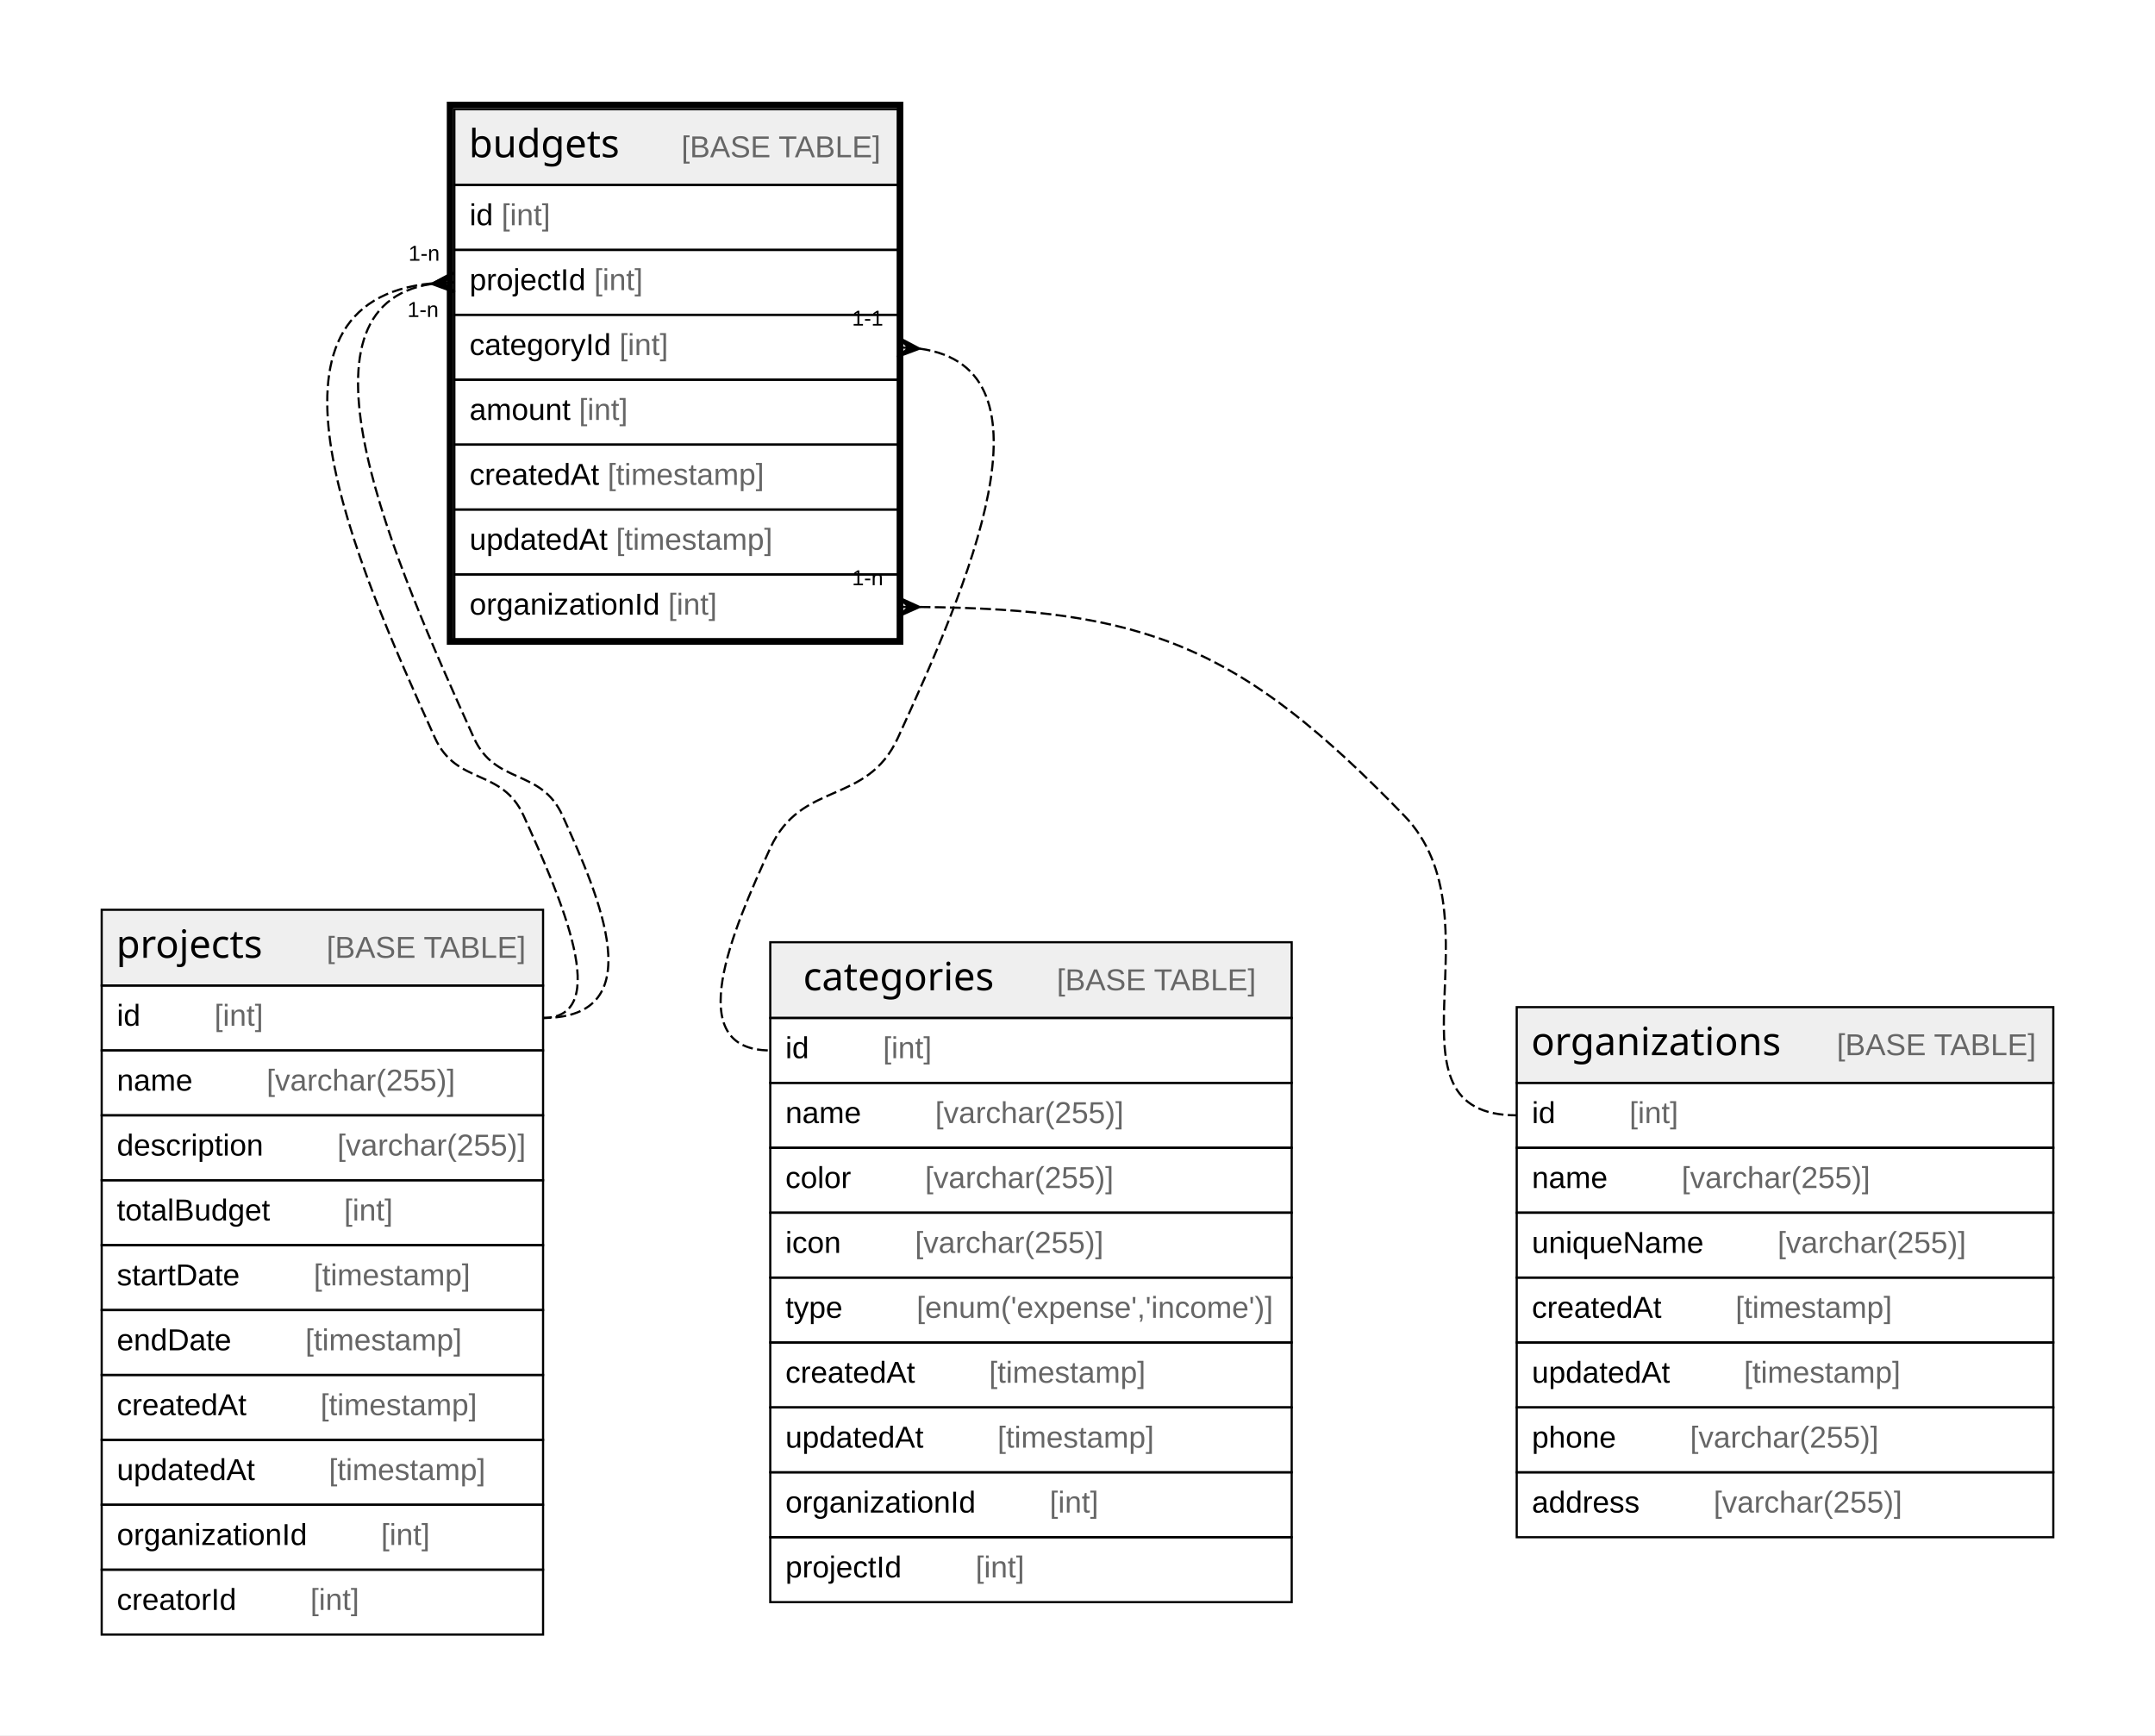
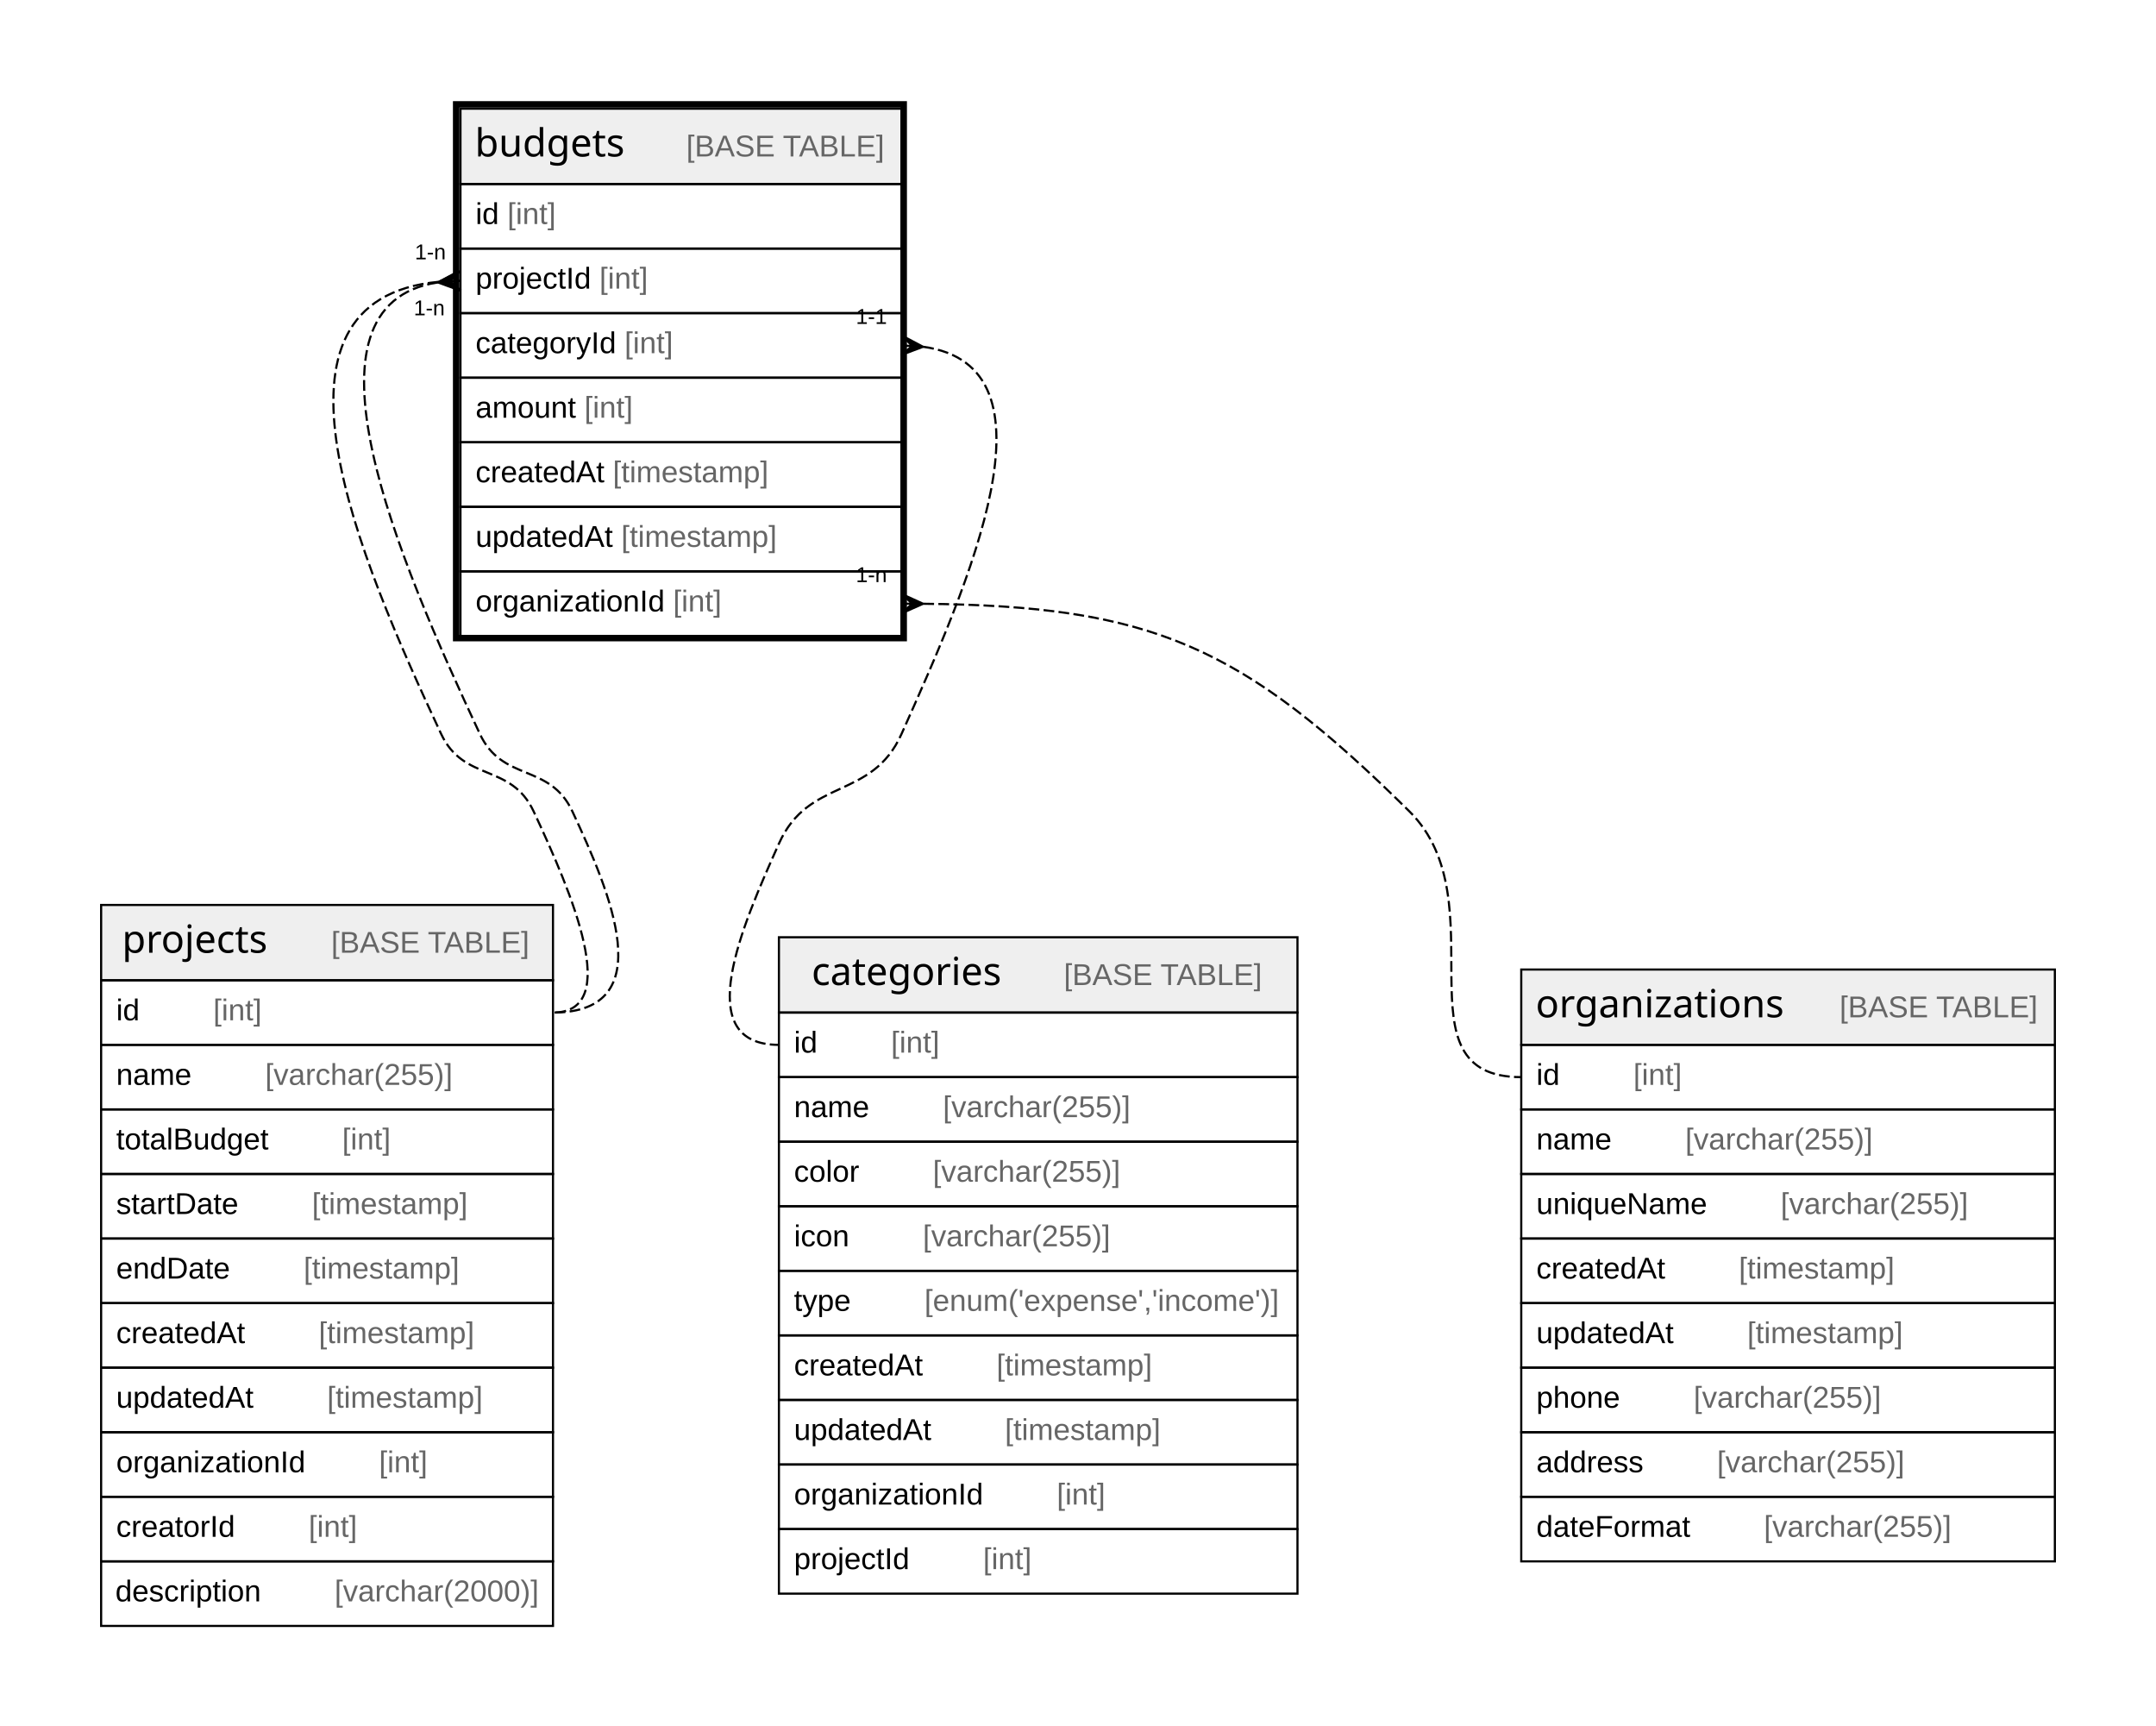
- <svg xmlns="http://www.w3.org/2000/svg" width="996pt" height="802pt" viewBox="0.00 0.00 996.00 802.00">
+ <svg xmlns="http://www.w3.org/2000/svg" width="1002pt" height="802pt" viewBox="0.00 0.00 1002.00 802.00">
  <g id="graph0" class="graph" transform="scale(1 1) rotate(0) translate(4 798)">
-     <polygon fill="#ffffff" stroke="transparent" points="-4,4 -4,-798 992,-798 992,4 -4,4" />
+     <polygon fill="#ffffff" stroke="transparent" points="-4,4 -4,-798 998,-798 998,4 -4,4" />
    <g id="node1" class="node">
-       <polygon fill="#efefef" stroke="transparent" points="206,-712.5 206,-747.5 411,-747.5 411,-712.5 206,-712.5" />
-       <polygon fill="none" stroke="#000000" points="206,-712.5 206,-747.5 411,-747.5 411,-712.5 206,-712.5" />
-       <text text-anchor="start" x="212.699" y="-725.3" font-family="Arial Bold" font-size="18.00" fill="#000000">budgets</text>
-       <text text-anchor="start" x="276.733" y="-725.3" font-family="Arial" font-size="14.00" fill="#000000">    </text>
-       <text text-anchor="start" x="310.937" y="-725.3" font-family="Arial" font-size="14.00" fill="#666666">[BASE TABLE]</text>
-       <polygon fill="none" stroke="#000000" points="206,-682.5 206,-712.5 411,-712.5 411,-682.5 206,-682.5" />
-       <text text-anchor="start" x="213" y="-693.9" font-family="Arial" font-size="14.00" fill="#000000">id </text>
-       <text text-anchor="start" x="227.78" y="-693.9" font-family="Arial" font-size="14.00" fill="#666666">[int]</text>
-       <polygon fill="none" stroke="#000000" points="206,-652.5 206,-682.5 411,-682.5 411,-652.5 206,-652.5" />
-       <text text-anchor="start" x="213" y="-663.9" font-family="Arial" font-size="14.00" fill="#000000">projectId </text>
-       <text text-anchor="start" x="270.569" y="-663.9" font-family="Arial" font-size="14.00" fill="#666666">[int]</text>
-       <polygon fill="none" stroke="#000000" points="206,-622.5 206,-652.5 411,-652.5 411,-622.5 206,-622.5" />
-       <text text-anchor="start" x="213" y="-633.9" font-family="Arial" font-size="14.00" fill="#000000">categoryId </text>
-       <text text-anchor="start" x="282.245" y="-633.9" font-family="Arial" font-size="14.00" fill="#666666">[int]</text>
-       <polygon fill="none" stroke="#000000" points="206,-592.5 206,-622.5 411,-622.5 411,-592.5 206,-592.5" />
-       <text text-anchor="start" x="213" y="-603.9" font-family="Arial" font-size="14.00" fill="#000000">amount </text>
-       <text text-anchor="start" x="263.572" y="-603.9" font-family="Arial" font-size="14.00" fill="#666666">[int]</text>
-       <polygon fill="none" stroke="#000000" points="206,-562.5 206,-592.5 411,-592.5 411,-562.5 206,-562.5" />
-       <text text-anchor="start" x="213" y="-573.9" font-family="Arial" font-size="14.00" fill="#000000">createdAt </text>
-       <text text-anchor="start" x="276.799" y="-573.9" font-family="Arial" font-size="14.00" fill="#666666">[timestamp]</text>
-       <polygon fill="none" stroke="#000000" points="206,-532.5 206,-562.5 411,-562.5 411,-532.5 206,-532.5" />
-       <text text-anchor="start" x="213" y="-543.9" font-family="Arial" font-size="14.00" fill="#000000">updatedAt </text>
-       <text text-anchor="start" x="280.704" y="-543.9" font-family="Arial" font-size="14.00" fill="#666666">[timestamp]</text>
-       <polygon fill="none" stroke="#000000" points="206,-502.5 206,-532.5 411,-532.5 411,-502.5 206,-502.5" />
-       <text text-anchor="start" x="213" y="-513.9" font-family="Arial" font-size="14.00" fill="#000000">organizationId </text>
-       <text text-anchor="start" x="304.806" y="-513.9" font-family="Arial" font-size="14.00" fill="#666666">[int]</text>
-       <polygon fill="none" stroke="#000000" stroke-width="3" points="204,-501.5 204,-749.5 412,-749.5 412,-501.5 204,-501.5" />
+       <polygon fill="#efefef" stroke="transparent" points="210,-712.5 210,-747.5 415,-747.5 415,-712.5 210,-712.5" />
+       <polygon fill="none" stroke="#000000" points="210,-712.5 210,-747.5 415,-747.5 415,-712.5 210,-712.5" />
+       <text text-anchor="start" x="216.699" y="-725.3" font-family="Arial Bold" font-size="18.00" fill="#000000">budgets</text>
+       <text text-anchor="start" x="280.733" y="-725.3" font-family="Arial" font-size="14.00" fill="#000000">    </text>
+       <text text-anchor="start" x="314.937" y="-725.3" font-family="Arial" font-size="14.00" fill="#666666">[BASE TABLE]</text>
+       <polygon fill="none" stroke="#000000" points="210,-682.5 210,-712.5 415,-712.5 415,-682.5 210,-682.5" />
+       <text text-anchor="start" x="217" y="-693.9" font-family="Arial" font-size="14.00" fill="#000000">id </text>
+       <text text-anchor="start" x="231.78" y="-693.9" font-family="Arial" font-size="14.00" fill="#666666">[int]</text>
+       <polygon fill="none" stroke="#000000" points="210,-652.5 210,-682.5 415,-682.5 415,-652.5 210,-652.5" />
+       <text text-anchor="start" x="217" y="-663.9" font-family="Arial" font-size="14.00" fill="#000000">projectId </text>
+       <text text-anchor="start" x="274.569" y="-663.9" font-family="Arial" font-size="14.00" fill="#666666">[int]</text>
+       <polygon fill="none" stroke="#000000" points="210,-622.5 210,-652.5 415,-652.5 415,-622.5 210,-622.5" />
+       <text text-anchor="start" x="217" y="-633.9" font-family="Arial" font-size="14.00" fill="#000000">categoryId </text>
+       <text text-anchor="start" x="286.245" y="-633.9" font-family="Arial" font-size="14.00" fill="#666666">[int]</text>
+       <polygon fill="none" stroke="#000000" points="210,-592.5 210,-622.5 415,-622.5 415,-592.5 210,-592.5" />
+       <text text-anchor="start" x="217" y="-603.9" font-family="Arial" font-size="14.00" fill="#000000">amount </text>
+       <text text-anchor="start" x="267.572" y="-603.9" font-family="Arial" font-size="14.00" fill="#666666">[int]</text>
+       <polygon fill="none" stroke="#000000" points="210,-562.5 210,-592.5 415,-592.5 415,-562.5 210,-562.5" />
+       <text text-anchor="start" x="217" y="-573.9" font-family="Arial" font-size="14.00" fill="#000000">createdAt </text>
+       <text text-anchor="start" x="280.799" y="-573.9" font-family="Arial" font-size="14.00" fill="#666666">[timestamp]</text>
+       <polygon fill="none" stroke="#000000" points="210,-532.5 210,-562.5 415,-562.5 415,-532.5 210,-532.5" />
+       <text text-anchor="start" x="217" y="-543.9" font-family="Arial" font-size="14.00" fill="#000000">updatedAt </text>
+       <text text-anchor="start" x="284.704" y="-543.9" font-family="Arial" font-size="14.00" fill="#666666">[timestamp]</text>
+       <polygon fill="none" stroke="#000000" points="210,-502.5 210,-532.5 415,-532.5 415,-502.5 210,-502.5" />
+       <text text-anchor="start" x="217" y="-513.9" font-family="Arial" font-size="14.00" fill="#000000">organizationId </text>
+       <text text-anchor="start" x="308.806" y="-513.9" font-family="Arial" font-size="14.00" fill="#666666">[int]</text>
+       <polygon fill="none" stroke="#000000" stroke-width="3" points="208,-501.5 208,-749.5 416,-749.5 416,-501.5 208,-501.5" />
    </g>
    <g id="node2" class="node">
-       <polygon fill="#efefef" stroke="transparent" points="43,-342.5 43,-377.5 247,-377.5 247,-342.5 43,-342.5" />
-       <polygon fill="none" stroke="#000000" points="43,-342.5 43,-377.5 247,-377.5 247,-342.5 43,-342.5" />
-       <text text-anchor="start" x="49.712" y="-355.3" font-family="Arial Bold" font-size="18.00" fill="#000000">projects</text>
-       <text text-anchor="start" x="112.72" y="-355.3" font-family="Arial" font-size="14.00" fill="#000000">    </text>
-       <text text-anchor="start" x="146.924" y="-355.3" font-family="Arial" font-size="14.00" fill="#666666">[BASE TABLE]</text>
-       <polygon fill="none" stroke="#000000" points="43,-312.5 43,-342.5 247,-342.5 247,-312.5 43,-312.5" />
+       <polygon fill="#efefef" stroke="transparent" points="43,-342.5 43,-377.5 253,-377.5 253,-342.5 43,-342.5" />
+       <polygon fill="none" stroke="#000000" points="43,-342.5 43,-377.5 253,-377.5 253,-342.5 43,-342.5" />
+       <text text-anchor="start" x="52.712" y="-355.3" font-family="Arial Bold" font-size="18.00" fill="#000000">projects</text>
+       <text text-anchor="start" x="115.72" y="-355.3" font-family="Arial" font-size="14.00" fill="#000000">    </text>
+       <text text-anchor="start" x="149.924" y="-355.3" font-family="Arial" font-size="14.00" fill="#666666">[BASE TABLE]</text>
+       <polygon fill="none" stroke="#000000" points="43,-312.5 43,-342.5 253,-342.5 253,-312.5 43,-312.5" />
      <text text-anchor="start" x="50" y="-323.9" font-family="Arial" font-size="14.00" fill="#000000">id    </text>
      <text text-anchor="start" x="95.094" y="-323.9" font-family="Arial" font-size="14.00" fill="#666666">[int]</text>
-       <polygon fill="none" stroke="#000000" points="43,-282.5 43,-312.5 247,-312.5 247,-282.5 43,-282.5" />
+       <polygon fill="none" stroke="#000000" points="43,-282.5 43,-312.5 253,-312.5 253,-282.5 43,-282.5" />
      <text text-anchor="start" x="50" y="-293.9" font-family="Arial" font-size="14.00" fill="#000000">name    </text>
      <text text-anchor="start" x="119.213" y="-293.9" font-family="Arial" font-size="14.00" fill="#666666">[varchar(255)]</text>
-       <polygon fill="none" stroke="#000000" points="43,-252.5 43,-282.5 247,-282.5 247,-252.5 43,-252.5" />
-       <text text-anchor="start" x="50" y="-263.9" font-family="Arial" font-size="14.00" fill="#000000">description    </text>
-       <text text-anchor="start" x="151.882" y="-263.9" font-family="Arial" font-size="14.00" fill="#666666">[varchar(255)]</text>
-       <polygon fill="none" stroke="#000000" points="43,-222.5 43,-252.5 247,-252.5 247,-222.5 43,-222.5" />
-       <text text-anchor="start" x="50" y="-233.9" font-family="Arial" font-size="14.00" fill="#000000">totalBudget    </text>
-       <text text-anchor="start" x="155.015" y="-233.9" font-family="Arial" font-size="14.00" fill="#666666">[int]</text>
-       <polygon fill="none" stroke="#000000" points="43,-192.5 43,-222.5 247,-222.5 247,-192.5 43,-192.5" />
-       <text text-anchor="start" x="50" y="-203.9" font-family="Arial" font-size="14.00" fill="#000000">startDate    </text>
-       <text text-anchor="start" x="140.992" y="-203.9" font-family="Arial" font-size="14.00" fill="#666666">[timestamp]</text>
-       <polygon fill="none" stroke="#000000" points="43,-162.5 43,-192.5 247,-192.5 247,-162.5 43,-162.5" />
-       <text text-anchor="start" x="50" y="-173.9" font-family="Arial" font-size="14.00" fill="#000000">endDate    </text>
-       <text text-anchor="start" x="137.115" y="-173.9" font-family="Arial" font-size="14.00" fill="#666666">[timestamp]</text>
-       <polygon fill="none" stroke="#000000" points="43,-132.5 43,-162.5 247,-162.5 247,-132.5 43,-132.5" />
-       <text text-anchor="start" x="50" y="-143.9" font-family="Arial" font-size="14.00" fill="#000000">createdAt    </text>
-       <text text-anchor="start" x="144.114" y="-143.9" font-family="Arial" font-size="14.00" fill="#666666">[timestamp]</text>
-       <polygon fill="none" stroke="#000000" points="43,-102.5 43,-132.5 247,-132.5 247,-102.5 43,-102.5" />
-       <text text-anchor="start" x="50" y="-113.9" font-family="Arial" font-size="14.00" fill="#000000">updatedAt    </text>
-       <text text-anchor="start" x="148.018" y="-113.9" font-family="Arial" font-size="14.00" fill="#666666">[timestamp]</text>
-       <polygon fill="none" stroke="#000000" points="43,-72.5 43,-102.5 247,-102.5 247,-72.5 43,-72.5" />
-       <text text-anchor="start" x="50" y="-83.9" font-family="Arial" font-size="14.00" fill="#000000">organizationId    </text>
-       <text text-anchor="start" x="172.121" y="-83.9" font-family="Arial" font-size="14.00" fill="#666666">[int]</text>
-       <polygon fill="none" stroke="#000000" points="43,-42.5 43,-72.5 247,-72.5 247,-42.5 43,-42.5" />
-       <text text-anchor="start" x="50" y="-53.9" font-family="Arial" font-size="14.00" fill="#000000">creatorId    </text>
-       <text text-anchor="start" x="139.438" y="-53.9" font-family="Arial" font-size="14.00" fill="#666666">[int]</text>
+       <polygon fill="none" stroke="#000000" points="43,-252.5 43,-282.5 253,-282.5 253,-252.5 43,-252.5" />
+       <text text-anchor="start" x="50" y="-263.9" font-family="Arial" font-size="14.00" fill="#000000">totalBudget    </text>
+       <text text-anchor="start" x="155.015" y="-263.9" font-family="Arial" font-size="14.00" fill="#666666">[int]</text>
+       <polygon fill="none" stroke="#000000" points="43,-222.5 43,-252.5 253,-252.5 253,-222.5 43,-222.5" />
+       <text text-anchor="start" x="50" y="-233.9" font-family="Arial" font-size="14.00" fill="#000000">startDate    </text>
+       <text text-anchor="start" x="140.992" y="-233.9" font-family="Arial" font-size="14.00" fill="#666666">[timestamp]</text>
+       <polygon fill="none" stroke="#000000" points="43,-192.5 43,-222.5 253,-222.5 253,-192.5 43,-192.5" />
+       <text text-anchor="start" x="50" y="-203.9" font-family="Arial" font-size="14.00" fill="#000000">endDate    </text>
+       <text text-anchor="start" x="137.115" y="-203.9" font-family="Arial" font-size="14.00" fill="#666666">[timestamp]</text>
+       <polygon fill="none" stroke="#000000" points="43,-162.5 43,-192.5 253,-192.5 253,-162.5 43,-162.5" />
+       <text text-anchor="start" x="50" y="-173.9" font-family="Arial" font-size="14.00" fill="#000000">createdAt    </text>
+       <text text-anchor="start" x="144.114" y="-173.9" font-family="Arial" font-size="14.00" fill="#666666">[timestamp]</text>
+       <polygon fill="none" stroke="#000000" points="43,-132.5 43,-162.5 253,-162.5 253,-132.5 43,-132.5" />
+       <text text-anchor="start" x="50" y="-143.9" font-family="Arial" font-size="14.00" fill="#000000">updatedAt    </text>
+       <text text-anchor="start" x="148.018" y="-143.9" font-family="Arial" font-size="14.00" fill="#666666">[timestamp]</text>
+       <polygon fill="none" stroke="#000000" points="43,-102.5 43,-132.5 253,-132.5 253,-102.5 43,-102.5" />
+       <text text-anchor="start" x="50" y="-113.9" font-family="Arial" font-size="14.00" fill="#000000">organizationId    </text>
+       <text text-anchor="start" x="172.121" y="-113.9" font-family="Arial" font-size="14.00" fill="#666666">[int]</text>
+       <polygon fill="none" stroke="#000000" points="43,-72.5 43,-102.5 253,-102.5 253,-72.5 43,-72.5" />
+       <text text-anchor="start" x="50" y="-83.9" font-family="Arial" font-size="14.00" fill="#000000">creatorId    </text>
+       <text text-anchor="start" x="139.438" y="-83.9" font-family="Arial" font-size="14.00" fill="#666666">[int]</text>
+       <polygon fill="none" stroke="#000000" points="43,-42.5 43,-72.5 253,-72.5 253,-42.5 43,-42.5" />
+       <text text-anchor="start" x="49.608" y="-53.9" font-family="Arial" font-size="14.00" fill="#000000">description    </text>
+       <text text-anchor="start" x="151.49" y="-53.9" font-family="Arial" font-size="14.00" fill="#666666">[varchar(2000)]</text>
    </g>
    <g id="edge1" class="edge">
-       <path fill="none" stroke="#000000" stroke-dasharray="5,2" d="M195.76,-667.043C107.289,-658.741 159.771,-539.232 197,-457 207.001,-434.909 227.999,-443.091 238,-421 255.139,-383.143 279.556,-327.5 247,-327.5" />
-       <polygon fill="#000000" stroke="#000000" points="196.01,-667.054 205.799,-671.995 201.005,-667.277 206,-667.5 206,-667.5 206,-667.5 201.005,-667.277 206.201,-663.005 196.01,-667.054 196.01,-667.054" />
-       <text text-anchor="start" x="184.776" y="-677.5" font-family="Arial" font-size="10.00" fill="#000000">1-n</text>
+       <path fill="none" stroke="#000000" stroke-dasharray="5,2" d="M199.756,-667.041C111.221,-658.71 162.806,-538.788 201,-457 211.546,-434.416 233.454,-443.584 244,-421 261.583,-383.348 285.556,-327.5 253,-327.5" />
+       <polygon fill="#000000" stroke="#000000" points="200.01,-667.052 209.798,-671.995 205.005,-667.276 210,-667.5 210,-667.5 210,-667.5 205.005,-667.276 210.202,-663.005 200.01,-667.052 200.01,-667.052" />
+       <text text-anchor="start" x="188.776" y="-677.5" font-family="Arial" font-size="10.00" fill="#000000">1-n</text>
    </g>
    <g id="edge2" class="edge">
-       <path fill="none" stroke="#000000" stroke-dasharray="5,2" d="M195.454,-666.759C126.341,-656.347 178.145,-538.407 215,-457 225.001,-434.909 245.999,-443.091 256,-421 273.105,-383.217 297.46,-327.717 247.295,-327.501" />
-       <polygon fill="#000000" stroke="#000000" points="195.533,-666.765 205.176,-671.986 200.52,-667.132 205.506,-667.499 205.506,-667.499 205.506,-667.499 200.52,-667.132 205.836,-663.011 195.533,-666.765 195.533,-666.765" />
-       <text text-anchor="start" x="184.283" y="-651.499" font-family="Arial" font-size="10.00" fill="#000000">1-n</text>
+       <path fill="none" stroke="#000000" stroke-dasharray="5,2" d="M199.448,-666.757C130.255,-656.307 181.19,-537.967 219,-457 229.546,-434.416 251.454,-443.584 262,-421 279.549,-383.421 303.462,-327.718 253.295,-327.501" />
+       <polygon fill="#000000" stroke="#000000" points="199.533,-666.763 209.175,-671.986 204.52,-667.131 209.506,-667.499 209.506,-667.499 209.506,-667.499 204.52,-667.131 209.837,-663.011 199.533,-666.763 199.533,-666.763" />
+       <text text-anchor="start" x="188.283" y="-651.499" font-family="Arial" font-size="10.00" fill="#000000">1-n</text>
    </g>
    <g id="node3" class="node">
-       <polygon fill="#efefef" stroke="transparent" points="352,-327.5 352,-362.5 593,-362.5 593,-327.5 352,-327.5" />
-       <polygon fill="none" stroke="#000000" points="352,-327.5 352,-362.5 593,-362.5 593,-327.5 352,-327.5" />
-       <text text-anchor="start" x="367.206" y="-340.3" font-family="Arial Bold" font-size="18.00" fill="#000000">categories</text>
-       <text text-anchor="start" x="450.226" y="-340.3" font-family="Arial" font-size="14.00" fill="#000000">    </text>
-       <text text-anchor="start" x="484.431" y="-340.3" font-family="Arial" font-size="14.00" fill="#666666">[BASE TABLE]</text>
-       <polygon fill="none" stroke="#000000" points="352,-297.5 352,-327.5 593,-327.5 593,-297.5 352,-297.5" />
-       <text text-anchor="start" x="359" y="-308.9" font-family="Arial" font-size="14.00" fill="#000000">id    </text>
-       <text text-anchor="start" x="404.094" y="-308.9" font-family="Arial" font-size="14.00" fill="#666666">[int]</text>
-       <polygon fill="none" stroke="#000000" points="352,-267.5 352,-297.5 593,-297.5 593,-267.5 352,-267.5" />
-       <text text-anchor="start" x="359" y="-278.9" font-family="Arial" font-size="14.00" fill="#000000">name    </text>
-       <text text-anchor="start" x="428.213" y="-278.9" font-family="Arial" font-size="14.00" fill="#666666">[varchar(255)]</text>
-       <polygon fill="none" stroke="#000000" points="352,-237.5 352,-267.5 593,-267.5 593,-237.5 352,-237.5" />
-       <text text-anchor="start" x="359" y="-248.9" font-family="Arial" font-size="14.00" fill="#000000">color    </text>
-       <text text-anchor="start" x="423.537" y="-248.9" font-family="Arial" font-size="14.00" fill="#666666">[varchar(255)]</text>
-       <polygon fill="none" stroke="#000000" points="352,-207.5 352,-237.5 593,-237.5 593,-207.5 352,-207.5" />
-       <text text-anchor="start" x="359" y="-218.9" font-family="Arial" font-size="14.00" fill="#000000">icon    </text>
-       <text text-anchor="start" x="418.877" y="-218.9" font-family="Arial" font-size="14.00" fill="#666666">[varchar(255)]</text>
-       <polygon fill="none" stroke="#000000" points="352,-177.5 352,-207.5 593,-207.5 593,-177.5 352,-177.5" />
-       <text text-anchor="start" x="358.97" y="-188.9" font-family="Arial" font-size="14.00" fill="#000000">type    </text>
-       <text text-anchor="start" x="419.63" y="-188.9" font-family="Arial" font-size="14.00" fill="#666666">[enum('expense','income')]</text>
-       <polygon fill="none" stroke="#000000" points="352,-147.5 352,-177.5 593,-177.5 593,-147.5 352,-147.5" />
-       <text text-anchor="start" x="359" y="-158.9" font-family="Arial" font-size="14.00" fill="#000000">createdAt    </text>
-       <text text-anchor="start" x="453.114" y="-158.9" font-family="Arial" font-size="14.00" fill="#666666">[timestamp]</text>
-       <polygon fill="none" stroke="#000000" points="352,-117.5 352,-147.5 593,-147.5 593,-117.5 352,-117.5" />
-       <text text-anchor="start" x="359" y="-128.9" font-family="Arial" font-size="14.00" fill="#000000">updatedAt    </text>
-       <text text-anchor="start" x="457.018" y="-128.9" font-family="Arial" font-size="14.00" fill="#666666">[timestamp]</text>
-       <polygon fill="none" stroke="#000000" points="352,-87.5 352,-117.5 593,-117.5 593,-87.5 352,-87.5" />
-       <text text-anchor="start" x="359" y="-98.9" font-family="Arial" font-size="14.00" fill="#000000">organizationId    </text>
-       <text text-anchor="start" x="481.121" y="-98.9" font-family="Arial" font-size="14.00" fill="#666666">[int]</text>
-       <polygon fill="none" stroke="#000000" points="352,-57.5 352,-87.5 593,-87.5 593,-57.5 352,-57.5" />
-       <text text-anchor="start" x="359" y="-68.9" font-family="Arial" font-size="14.00" fill="#000000">projectId    </text>
-       <text text-anchor="start" x="446.884" y="-68.9" font-family="Arial" font-size="14.00" fill="#666666">[int]</text>
+       <polygon fill="#efefef" stroke="transparent" points="358,-327.5 358,-362.5 599,-362.5 599,-327.5 358,-327.5" />
+       <polygon fill="none" stroke="#000000" points="358,-327.5 358,-362.5 599,-362.5 599,-327.5 358,-327.5" />
+       <text text-anchor="start" x="373.206" y="-340.3" font-family="Arial Bold" font-size="18.00" fill="#000000">categories</text>
+       <text text-anchor="start" x="456.226" y="-340.3" font-family="Arial" font-size="14.00" fill="#000000">    </text>
+       <text text-anchor="start" x="490.431" y="-340.3" font-family="Arial" font-size="14.00" fill="#666666">[BASE TABLE]</text>
+       <polygon fill="none" stroke="#000000" points="358,-297.5 358,-327.5 599,-327.5 599,-297.5 358,-297.5" />
+       <text text-anchor="start" x="365" y="-308.9" font-family="Arial" font-size="14.00" fill="#000000">id    </text>
+       <text text-anchor="start" x="410.094" y="-308.9" font-family="Arial" font-size="14.00" fill="#666666">[int]</text>
+       <polygon fill="none" stroke="#000000" points="358,-267.5 358,-297.5 599,-297.5 599,-267.5 358,-267.5" />
+       <text text-anchor="start" x="365" y="-278.9" font-family="Arial" font-size="14.00" fill="#000000">name    </text>
+       <text text-anchor="start" x="434.213" y="-278.9" font-family="Arial" font-size="14.00" fill="#666666">[varchar(255)]</text>
+       <polygon fill="none" stroke="#000000" points="358,-237.5 358,-267.5 599,-267.5 599,-237.5 358,-237.5" />
+       <text text-anchor="start" x="365" y="-248.9" font-family="Arial" font-size="14.00" fill="#000000">color    </text>
+       <text text-anchor="start" x="429.537" y="-248.9" font-family="Arial" font-size="14.00" fill="#666666">[varchar(255)]</text>
+       <polygon fill="none" stroke="#000000" points="358,-207.5 358,-237.5 599,-237.5 599,-207.5 358,-207.5" />
+       <text text-anchor="start" x="365" y="-218.9" font-family="Arial" font-size="14.00" fill="#000000">icon    </text>
+       <text text-anchor="start" x="424.877" y="-218.9" font-family="Arial" font-size="14.00" fill="#666666">[varchar(255)]</text>
+       <polygon fill="none" stroke="#000000" points="358,-177.5 358,-207.5 599,-207.5 599,-177.5 358,-177.5" />
+       <text text-anchor="start" x="364.97" y="-188.9" font-family="Arial" font-size="14.00" fill="#000000">type    </text>
+       <text text-anchor="start" x="425.63" y="-188.9" font-family="Arial" font-size="14.00" fill="#666666">[enum('expense','income')]</text>
+       <polygon fill="none" stroke="#000000" points="358,-147.5 358,-177.5 599,-177.5 599,-147.5 358,-147.5" />
+       <text text-anchor="start" x="365" y="-158.9" font-family="Arial" font-size="14.00" fill="#000000">createdAt    </text>
+       <text text-anchor="start" x="459.114" y="-158.9" font-family="Arial" font-size="14.00" fill="#666666">[timestamp]</text>
+       <polygon fill="none" stroke="#000000" points="358,-117.5 358,-147.5 599,-147.5 599,-117.5 358,-117.5" />
+       <text text-anchor="start" x="365" y="-128.9" font-family="Arial" font-size="14.00" fill="#000000">updatedAt    </text>
+       <text text-anchor="start" x="463.018" y="-128.9" font-family="Arial" font-size="14.00" fill="#666666">[timestamp]</text>
+       <polygon fill="none" stroke="#000000" points="358,-87.5 358,-117.5 599,-117.5 599,-87.5 358,-87.5" />
+       <text text-anchor="start" x="365" y="-98.9" font-family="Arial" font-size="14.00" fill="#000000">organizationId    </text>
+       <text text-anchor="start" x="487.121" y="-98.9" font-family="Arial" font-size="14.00" fill="#666666">[int]</text>
+       <polygon fill="none" stroke="#000000" points="358,-57.5 358,-87.5 599,-87.5 599,-57.5 358,-57.5" />
+       <text text-anchor="start" x="365" y="-68.9" font-family="Arial" font-size="14.00" fill="#000000">projectId    </text>
+       <text text-anchor="start" x="452.884" y="-68.9" font-family="Arial" font-size="14.00" fill="#666666">[int]</text>
    </g>
    <g id="edge3" class="edge">
-       <path fill="none" stroke="#000000" stroke-dasharray="5,2" d="M421.055,-636.862C487.04,-627.907 442.87,-526.676 411,-457 396.582,-425.48 366.418,-437.52 352,-406 334.714,-368.21 310.444,-312.5 352,-312.5" />
-       <polygon fill="#000000" stroke="#000000" points="420.98,-636.866 410.715,-633.009 415.99,-637.183 411,-637.5 411,-637.5 411,-637.5 415.99,-637.183 411.285,-641.991 420.98,-636.866 420.98,-636.866" />
-       <text text-anchor="start" x="389.776" y="-647.5" font-family="Arial" font-size="10.00" fill="#000000">1-1</text>
+       <path fill="none" stroke="#000000" stroke-dasharray="5,2" d="M425.051,-636.863C490.986,-627.932 446.273,-526.946 415,-457 401.125,-425.967 371.875,-437.033 358,-406 341.038,-368.064 316.444,-312.5 358,-312.5" />
+       <polygon fill="#000000" stroke="#000000" points="424.98,-636.868 414.716,-633.009 419.99,-637.184 415,-637.5 415,-637.5 415,-637.5 419.99,-637.184 415.284,-641.991 424.98,-636.868 424.98,-636.868" />
+       <text text-anchor="start" x="393.776" y="-647.5" font-family="Arial" font-size="10.00" fill="#000000">1-1</text>
    </g>
    <g id="node4" class="node">
-       <polygon fill="#efefef" stroke="transparent" points="697,-297.5 697,-332.5 945,-332.5 945,-297.5 697,-297.5" />
-       <polygon fill="none" stroke="#000000" points="697,-297.5 697,-332.5 945,-332.5 945,-297.5 697,-297.5" />
-       <text text-anchor="start" x="703.703" y="-310.3" font-family="Arial Bold" font-size="18.00" fill="#000000">organizations</text>
-       <text text-anchor="start" x="810.729" y="-310.3" font-family="Arial" font-size="14.00" fill="#000000">    </text>
-       <text text-anchor="start" x="844.934" y="-310.3" font-family="Arial" font-size="14.00" fill="#666666">[BASE TABLE]</text>
-       <polygon fill="none" stroke="#000000" points="697,-267.5 697,-297.5 945,-297.5 945,-267.5 697,-267.5" />
-       <text text-anchor="start" x="704" y="-278.9" font-family="Arial" font-size="14.00" fill="#000000">id    </text>
-       <text text-anchor="start" x="749.094" y="-278.9" font-family="Arial" font-size="14.00" fill="#666666">[int]</text>
-       <polygon fill="none" stroke="#000000" points="697,-237.5 697,-267.5 945,-267.5 945,-237.5 697,-237.5" />
-       <text text-anchor="start" x="704" y="-248.9" font-family="Arial" font-size="14.00" fill="#000000">name    </text>
-       <text text-anchor="start" x="773.213" y="-248.9" font-family="Arial" font-size="14.00" fill="#666666">[varchar(255)]</text>
-       <polygon fill="none" stroke="#000000" points="697,-207.5 697,-237.5 945,-237.5 945,-207.5 697,-207.5" />
-       <text text-anchor="start" x="704" y="-218.9" font-family="Arial" font-size="14.00" fill="#000000">uniqueName    </text>
-       <text text-anchor="start" x="817.557" y="-218.9" font-family="Arial" font-size="14.00" fill="#666666">[varchar(255)]</text>
-       <polygon fill="none" stroke="#000000" points="697,-177.5 697,-207.5 945,-207.5 945,-177.5 697,-177.5" />
-       <text text-anchor="start" x="704" y="-188.9" font-family="Arial" font-size="14.00" fill="#000000">createdAt    </text>
-       <text text-anchor="start" x="798.114" y="-188.9" font-family="Arial" font-size="14.00" fill="#666666">[timestamp]</text>
-       <polygon fill="none" stroke="#000000" points="697,-147.5 697,-177.5 945,-177.5 945,-147.5 697,-147.5" />
-       <text text-anchor="start" x="704" y="-158.9" font-family="Arial" font-size="14.00" fill="#000000">updatedAt    </text>
-       <text text-anchor="start" x="802.018" y="-158.9" font-family="Arial" font-size="14.00" fill="#666666">[timestamp]</text>
-       <polygon fill="none" stroke="#000000" points="697,-117.5 697,-147.5 945,-147.5 945,-117.5 697,-117.5" />
-       <text text-anchor="start" x="704" y="-128.9" font-family="Arial" font-size="14.00" fill="#000000">phone    </text>
-       <text text-anchor="start" x="777.118" y="-128.9" font-family="Arial" font-size="14.00" fill="#666666">[varchar(255)]</text>
-       <polygon fill="none" stroke="#000000" points="697,-87.5 697,-117.5 945,-117.5 945,-87.5 697,-87.5" />
-       <text text-anchor="start" x="704" y="-98.9" font-family="Arial" font-size="14.00" fill="#000000">address    </text>
-       <text text-anchor="start" x="787.996" y="-98.9" font-family="Arial" font-size="14.00" fill="#666666">[varchar(255)]</text>
+       <polygon fill="#efefef" stroke="transparent" points="703,-312.5 703,-347.5 951,-347.5 951,-312.5 703,-312.5" />
+       <polygon fill="none" stroke="#000000" points="703,-312.5 703,-347.5 951,-347.5 951,-312.5 703,-312.5" />
+       <text text-anchor="start" x="709.703" y="-325.3" font-family="Arial Bold" font-size="18.00" fill="#000000">organizations</text>
+       <text text-anchor="start" x="816.729" y="-325.3" font-family="Arial" font-size="14.00" fill="#000000">    </text>
+       <text text-anchor="start" x="850.934" y="-325.3" font-family="Arial" font-size="14.00" fill="#666666">[BASE TABLE]</text>
+       <polygon fill="none" stroke="#000000" points="703,-282.5 703,-312.5 951,-312.5 951,-282.5 703,-282.5" />
+       <text text-anchor="start" x="710" y="-293.9" font-family="Arial" font-size="14.00" fill="#000000">id    </text>
+       <text text-anchor="start" x="755.094" y="-293.9" font-family="Arial" font-size="14.00" fill="#666666">[int]</text>
+       <polygon fill="none" stroke="#000000" points="703,-252.5 703,-282.5 951,-282.5 951,-252.5 703,-252.5" />
+       <text text-anchor="start" x="710" y="-263.9" font-family="Arial" font-size="14.00" fill="#000000">name    </text>
+       <text text-anchor="start" x="779.213" y="-263.9" font-family="Arial" font-size="14.00" fill="#666666">[varchar(255)]</text>
+       <polygon fill="none" stroke="#000000" points="703,-222.5 703,-252.5 951,-252.5 951,-222.5 703,-222.5" />
+       <text text-anchor="start" x="710" y="-233.9" font-family="Arial" font-size="14.00" fill="#000000">uniqueName    </text>
+       <text text-anchor="start" x="823.557" y="-233.9" font-family="Arial" font-size="14.00" fill="#666666">[varchar(255)]</text>
+       <polygon fill="none" stroke="#000000" points="703,-192.5 703,-222.5 951,-222.5 951,-192.5 703,-192.5" />
+       <text text-anchor="start" x="710" y="-203.9" font-family="Arial" font-size="14.00" fill="#000000">createdAt    </text>
+       <text text-anchor="start" x="804.114" y="-203.9" font-family="Arial" font-size="14.00" fill="#666666">[timestamp]</text>
+       <polygon fill="none" stroke="#000000" points="703,-162.5 703,-192.5 951,-192.5 951,-162.5 703,-162.5" />
+       <text text-anchor="start" x="710" y="-173.9" font-family="Arial" font-size="14.00" fill="#000000">updatedAt    </text>
+       <text text-anchor="start" x="808.018" y="-173.9" font-family="Arial" font-size="14.00" fill="#666666">[timestamp]</text>
+       <polygon fill="none" stroke="#000000" points="703,-132.5 703,-162.5 951,-162.5 951,-132.5 703,-132.5" />
+       <text text-anchor="start" x="710" y="-143.9" font-family="Arial" font-size="14.00" fill="#000000">phone    </text>
+       <text text-anchor="start" x="783.118" y="-143.9" font-family="Arial" font-size="14.00" fill="#666666">[varchar(255)]</text>
+       <polygon fill="none" stroke="#000000" points="703,-102.5 703,-132.5 951,-132.5 951,-102.5 703,-102.5" />
+       <text text-anchor="start" x="710" y="-113.9" font-family="Arial" font-size="14.00" fill="#000000">address    </text>
+       <text text-anchor="start" x="793.996" y="-113.9" font-family="Arial" font-size="14.00" fill="#666666">[varchar(255)]</text>
+       <polygon fill="none" stroke="#000000" points="703,-72.5 703,-102.5 951,-102.5 951,-72.5 703,-72.5" />
+       <text text-anchor="start" x="710" y="-83.9" font-family="Arial" font-size="14.00" fill="#000000">dateFormat    </text>
+       <text text-anchor="start" x="815.773" y="-83.9" font-family="Arial" font-size="14.00" fill="#666666">[varchar(255)]</text>
    </g>
    <g id="edge4" class="edge">
-       <path fill="none" stroke="#000000" stroke-dasharray="5,2" d="M421.029,-517.456C526.146,-516.49 569.104,-499.362 645,-421 690.744,-373.769 631.249,-282.5 697,-282.5" />
-       <polygon fill="#000000" stroke="#000000" points="421,-517.456 410.98,-513 416,-517.478 411,-517.5 411,-517.5 411,-517.5 416,-517.478 411.02,-522 421,-517.456 421,-517.456" />
-       <text text-anchor="start" x="389.776" y="-527.5" font-family="Arial" font-size="10.00" fill="#000000">1-n</text>
+       <path fill="none" stroke="#000000" stroke-dasharray="5,2" d="M425.099,-517.453C530.905,-516.426 572.895,-498.299 651,-421 693.33,-379.106 643.444,-297.5 703,-297.5" />
+       <polygon fill="#000000" stroke="#000000" points="425,-517.453 414.979,-513 420,-517.476 415,-517.5 415,-517.5 415,-517.5 420,-517.476 415.021,-522 425,-517.453 425,-517.453" />
+       <text text-anchor="start" x="393.776" y="-527.5" font-family="Arial" font-size="10.00" fill="#000000">1-n</text>
    </g>
  </g>
</svg>
